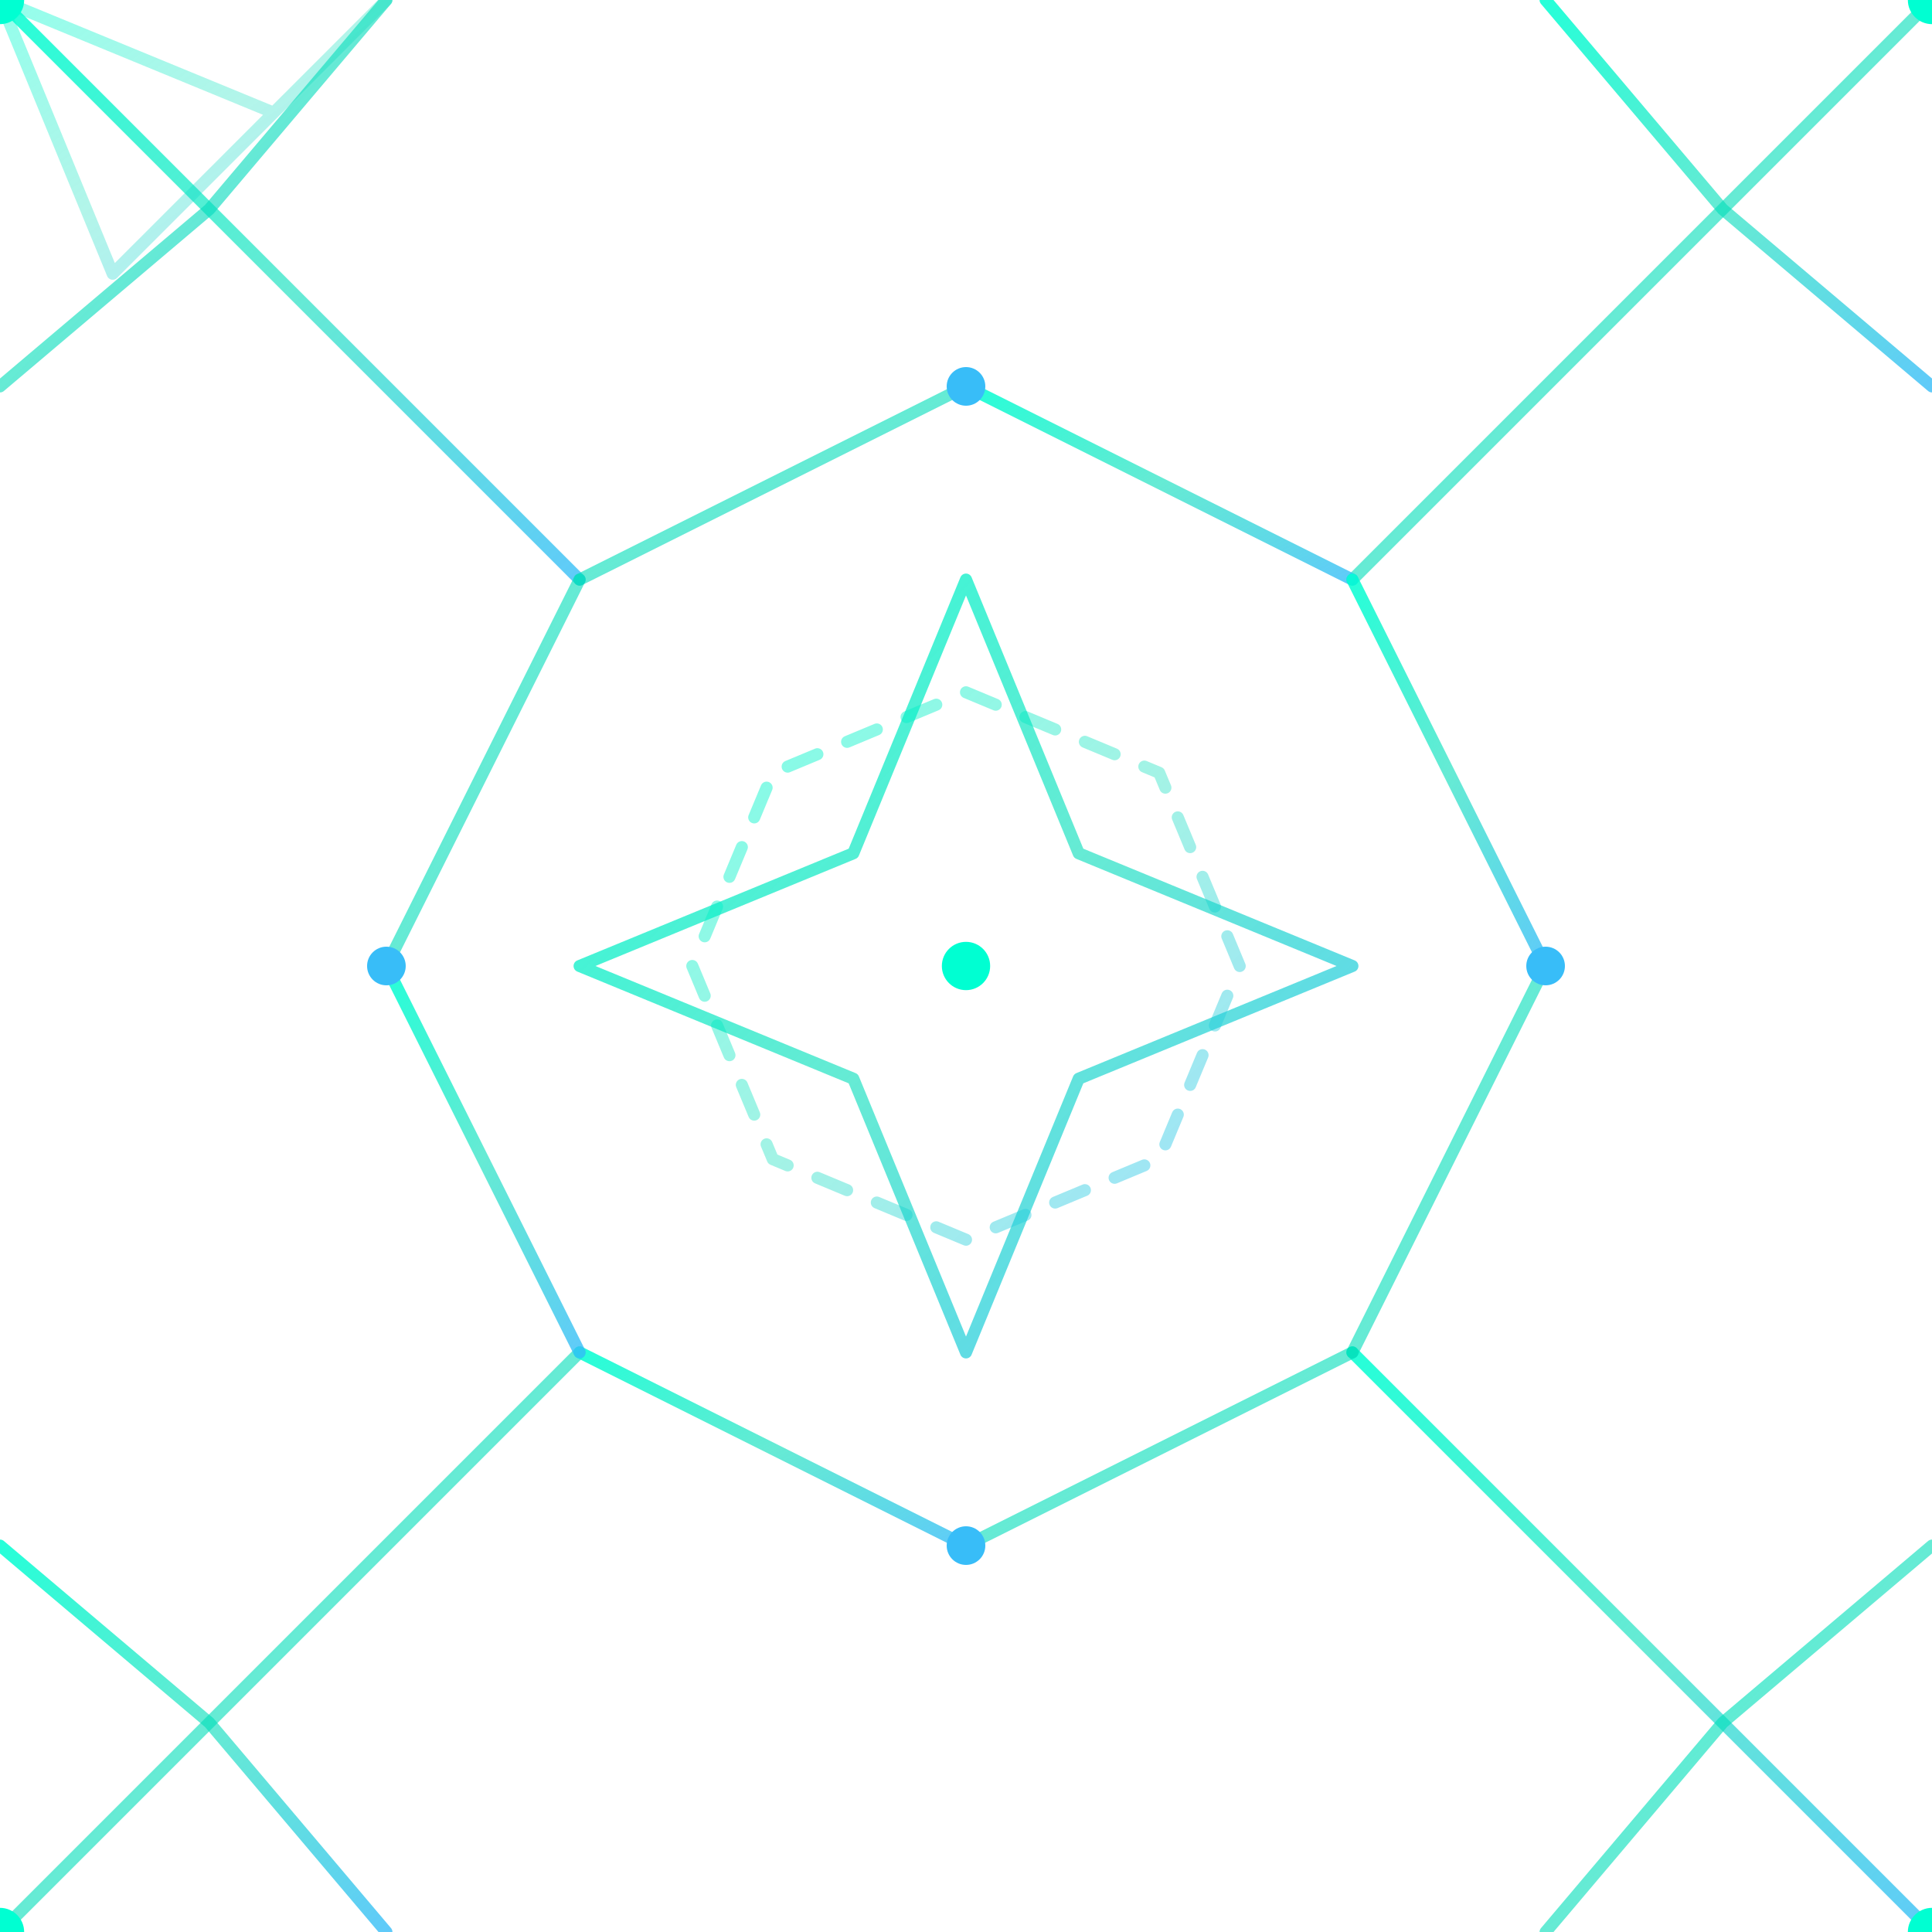
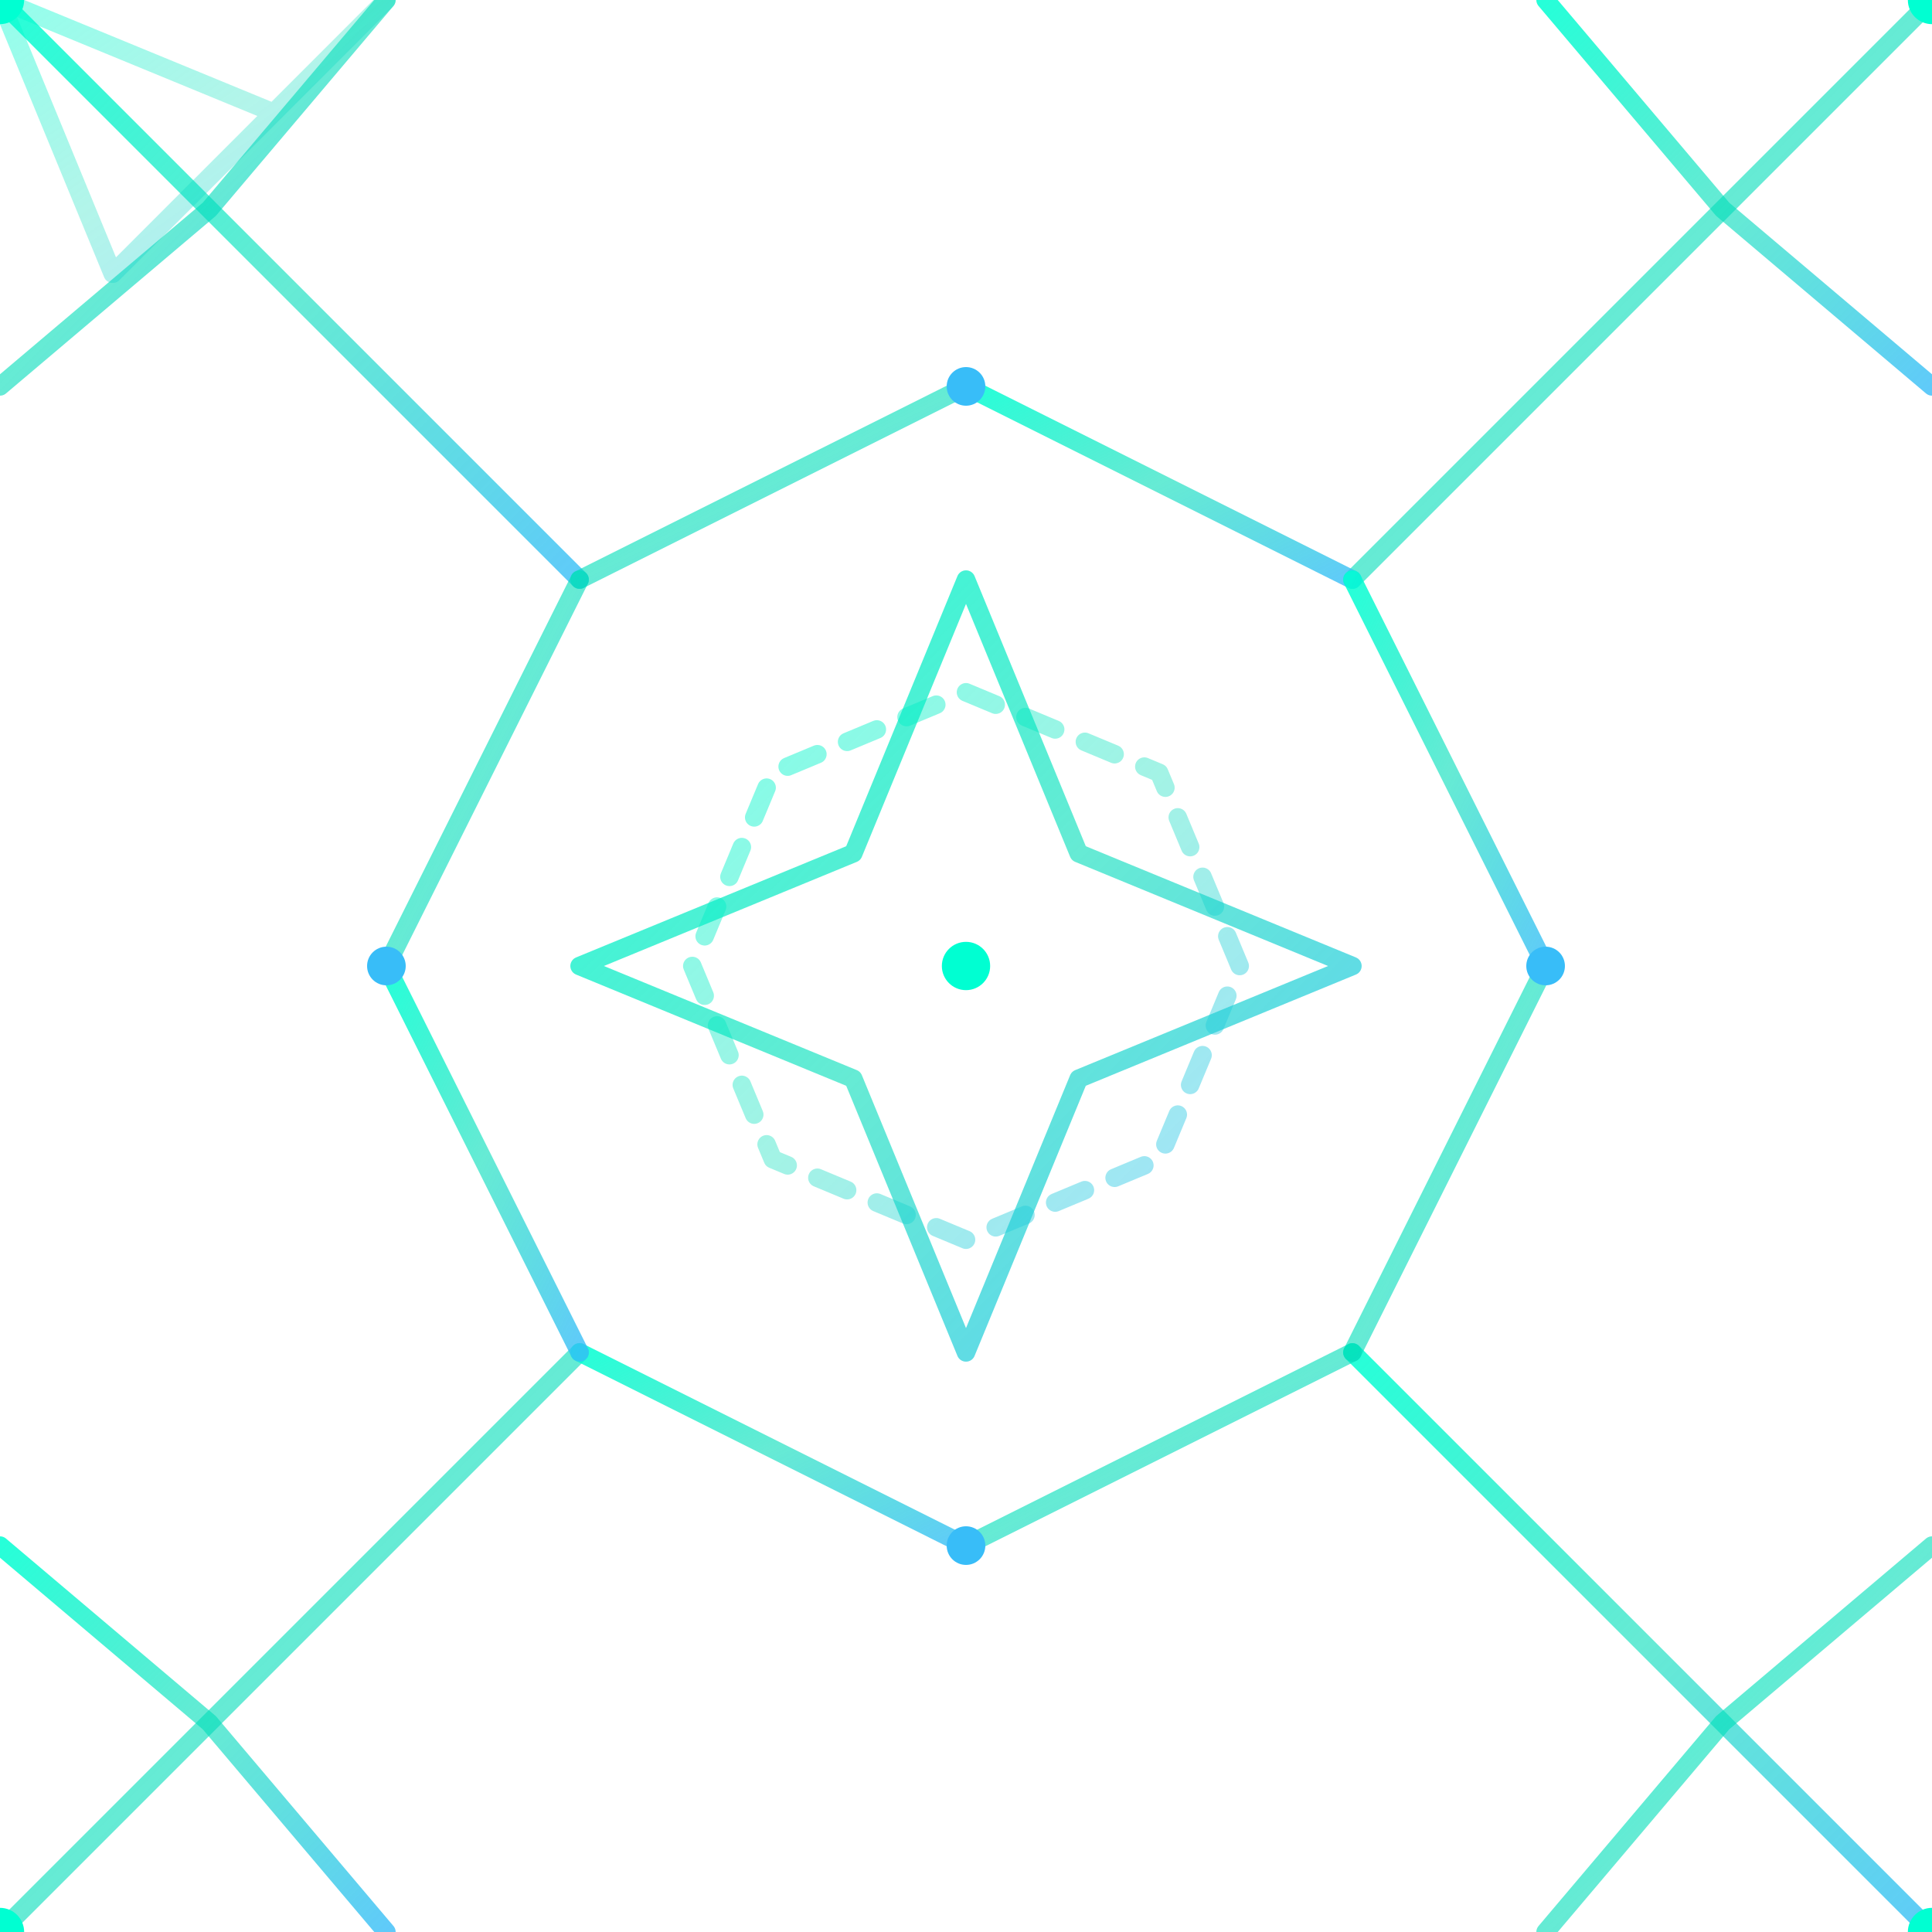
<svg xmlns="http://www.w3.org/2000/svg" width="120" height="120" viewBox="0 0 120 120">
  <defs>
    <linearGradient id="heroGlow" x1="0%" y1="0%" x2="100%" y2="100%">
      <stop offset="0%" stop-color="#00ffd2" stop-opacity="0.85" />
      <stop offset="50%" stop-color="#00ddb8" stop-opacity="0.6" />
      <stop offset="100%" stop-color="#38bdf8" stop-opacity="0.8" />
    </linearGradient>
  </defs>
-   <g stroke="url(#heroGlow)" stroke-width="0.75" fill="none" stroke-linecap="round" stroke-linejoin="round">
+   <g stroke="url(#heroGlow)" stroke-width="1.15" fill="none" stroke-linecap="round" stroke-linejoin="round">
    <polygon points="60,36 67,53 84,60 67,67 60,84 53,67 36,60 53,53" />
    <polygon points="60,43 72,48 77,60 72,72 60,77 48,72 43,60 48,48" stroke-dasharray="2 2" stroke-opacity="0.6" />
    <line x1="0" y1="0" x2="36" y2="36" />
    <line x1="120" y1="0" x2="84" y2="36" />
    <line x1="0" y1="120" x2="36" y2="84" />
    <line x1="120" y1="120" x2="84" y2="84" />
    <polyline points="24,0 13,13 0,24" />
    <polygon points="0,0 7,17 24,0 17,7" stroke-opacity="0.5" />
    <polyline points="96,0 107,13 120,24" />
    <polyline points="0,96 13,107 24,120" />
    <polyline points="96,120 107,107 120,96" />
    <line x1="36" y1="36" x2="60" y2="24" />
    <line x1="60" y1="24" x2="84" y2="36" />
    <line x1="84" y1="36" x2="96" y2="60" />
    <line x1="96" y1="60" x2="84" y2="84" />
    <line x1="84" y1="84" x2="60" y2="96" />
    <line x1="60" y1="96" x2="36" y2="84" />
    <line x1="36" y1="84" x2="24" y2="60" />
    <line x1="24" y1="60" x2="36" y2="36" />
    <polyline points="60,0 60,24" />
    <polyline points="60,96 60,120" />
    <polyline points="0,60 24,60" />
    <polyline points="96,60 120,60" />
  </g>
  <circle cx="60" cy="60" r="1.5" fill="#00ffd2" />
  <circle cx="60" cy="24" r="1.2" fill="#38bdf8" />
  <circle cx="60" cy="96" r="1.2" fill="#38bdf8" />
  <circle cx="24" cy="60" r="1.2" fill="#38bdf8" />
  <circle cx="96" cy="60" r="1.2" fill="#38bdf8" />
  <circle cx="0" cy="0" r="1.5" fill="#00ffd2" />
  <circle cx="120" cy="0" r="1.5" fill="#00ffd2" />
  <circle cx="0" cy="120" r="1.5" fill="#00ffd2" />
  <circle cx="120" cy="120" r="1.5" fill="#00ffd2" />
</svg>
